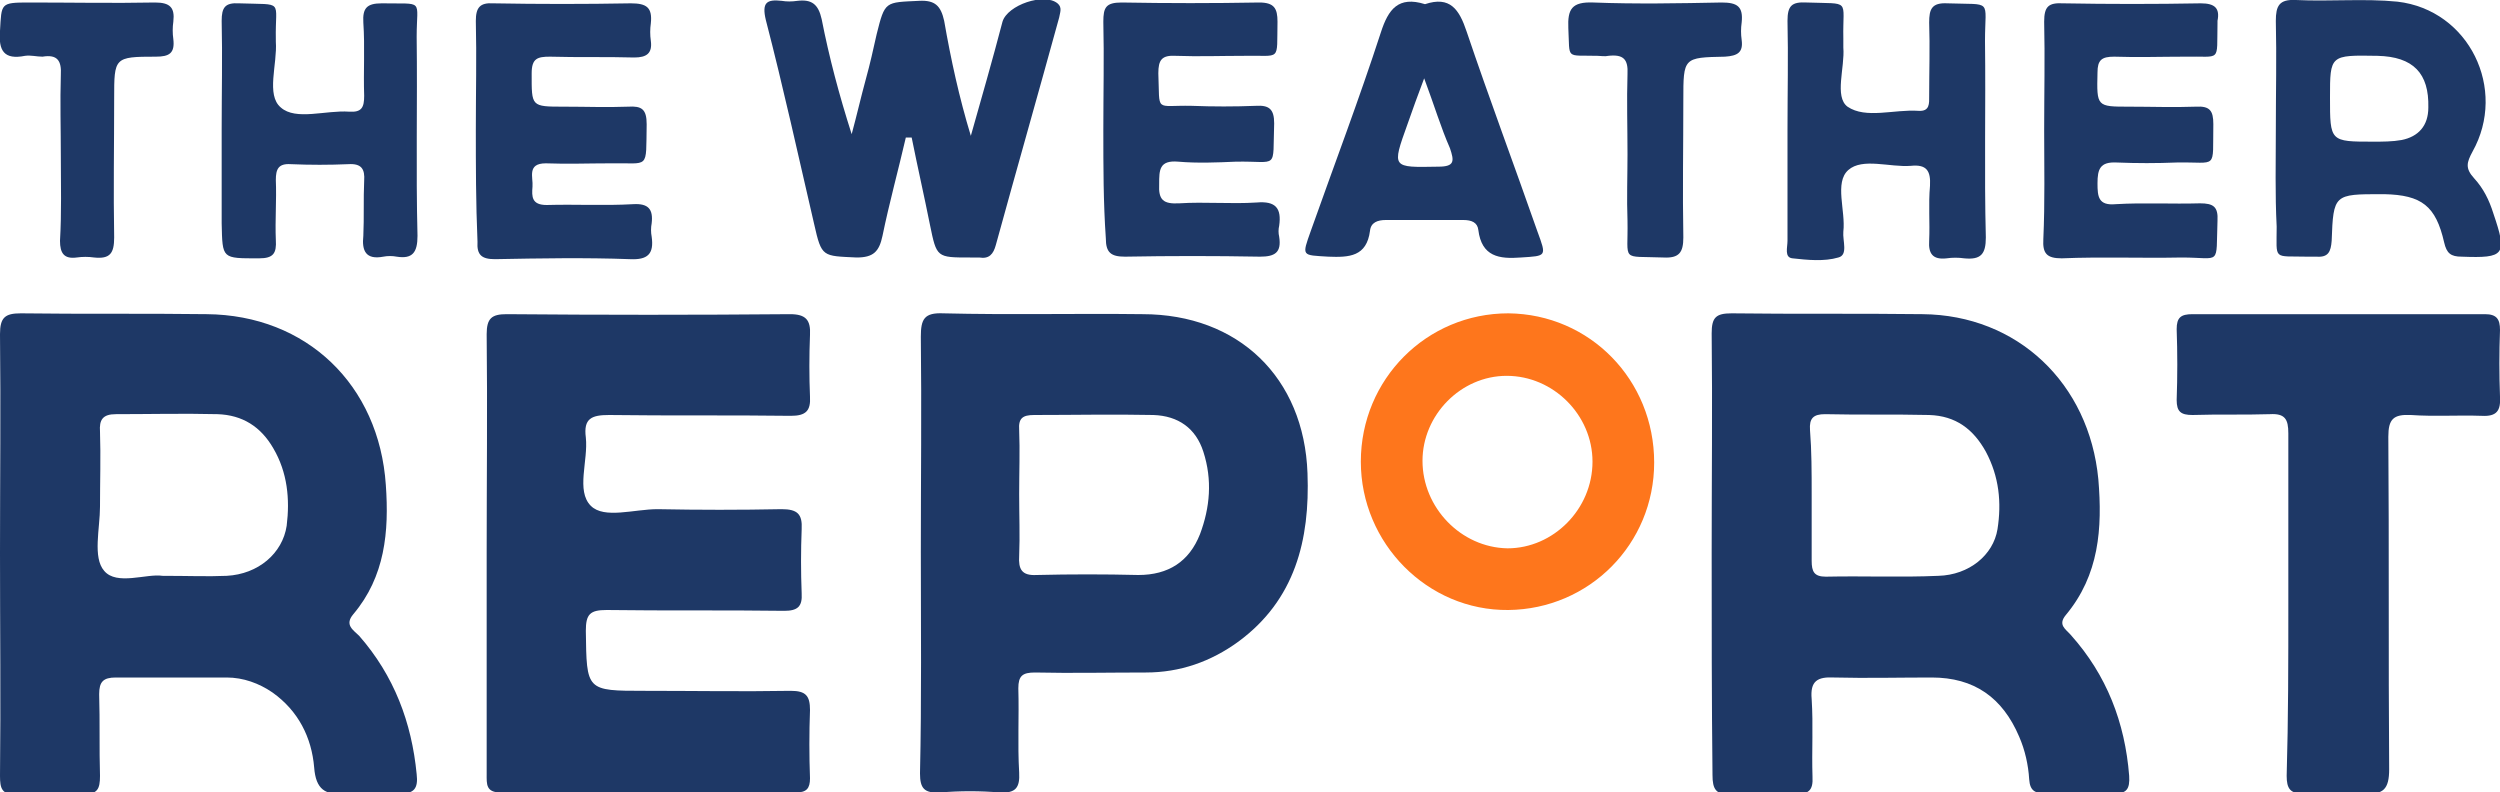
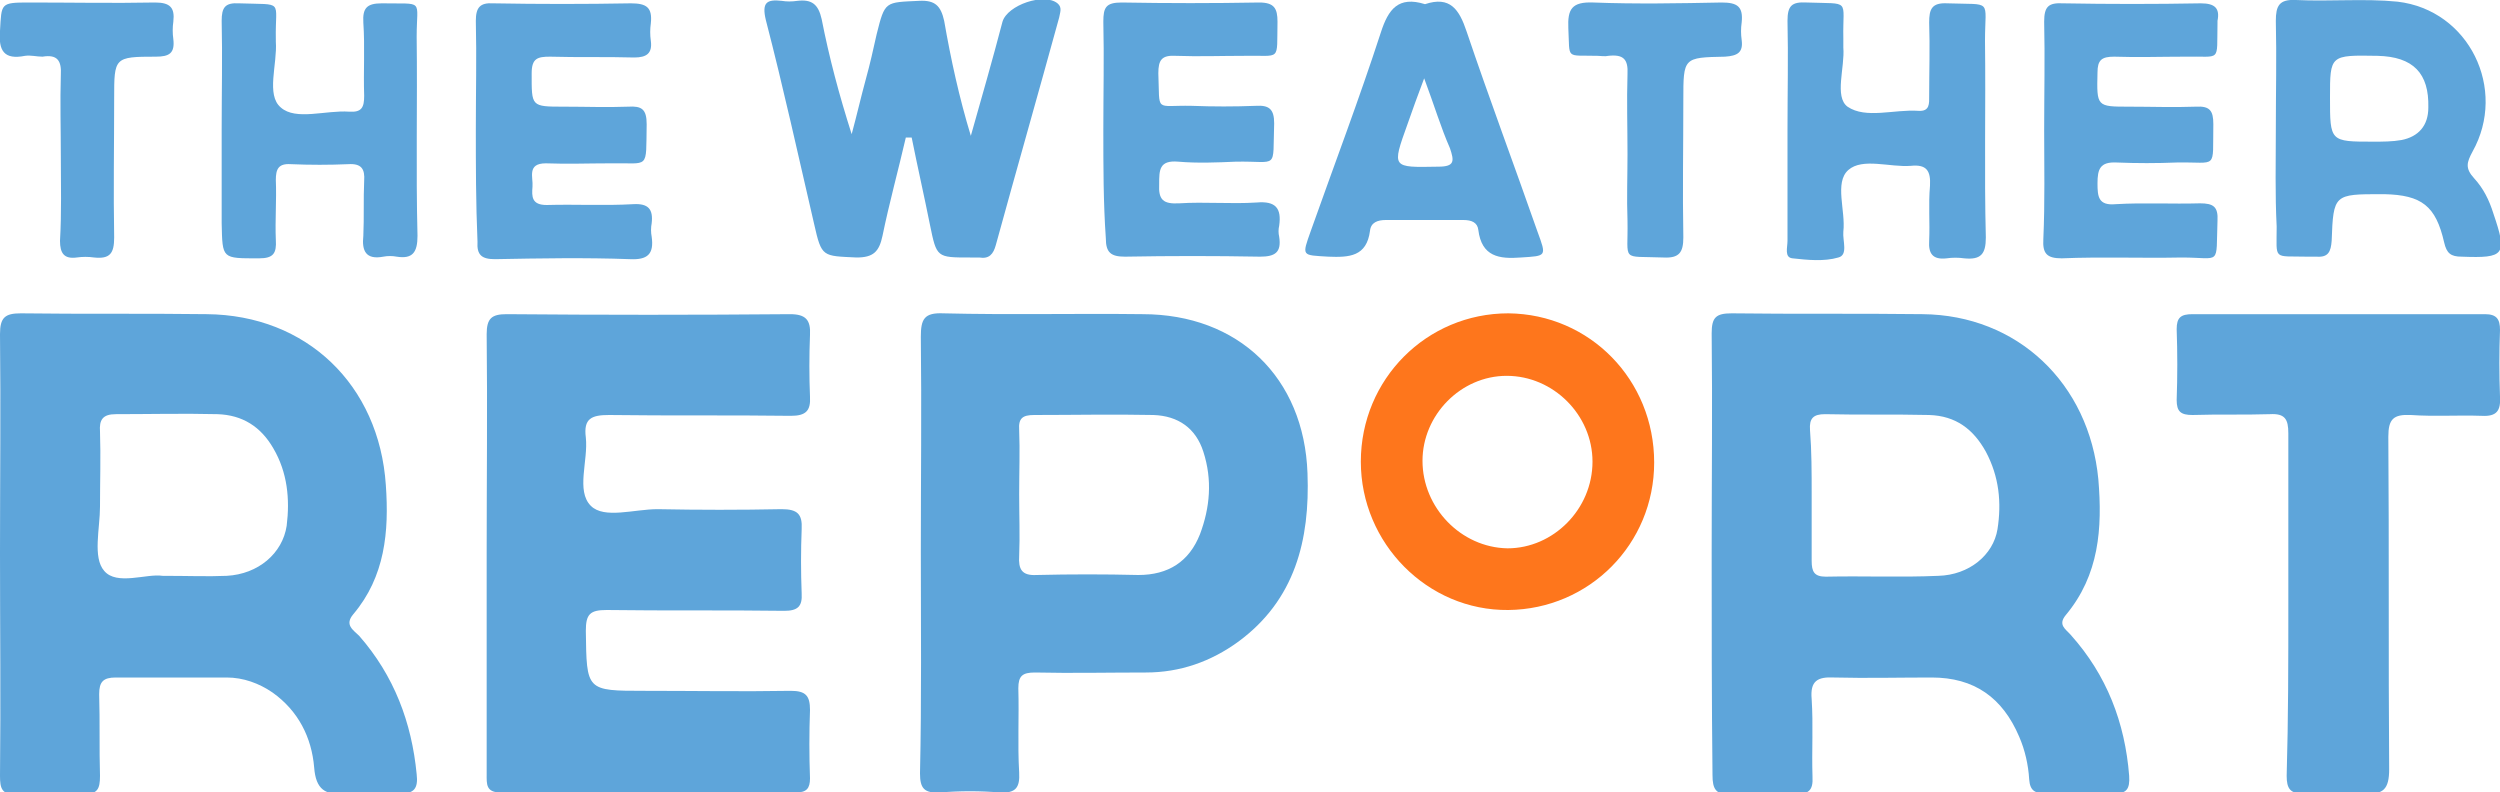
<svg xmlns="http://www.w3.org/2000/svg" version="1.1" id="Layer_1" x="0px" y="0px" viewBox="0 0 300 95" style="enable-background:new 0 0 300 95;" xml:space="preserve">
  <style type="text/css">
- 	.st0{fill:#1E3866;}
+ 	.st0{fill:#5EA5DA;}
	.st1{fill:#FE761C;}
</style>
  <g>
    <path class="st0" d="M205.4,66.3c0-8.8,0.1-17.5,0-26.3c0-1.9,0.5-2.4,2.4-2.4c7.6,0.1,15.2,0,22.9,0.1c11.4,0.1,20,8.3,21.1,19.8   c0.5,5.9,0.1,11.5-3.9,16.3c-1,1.2,0,1.7,0.6,2.4c4.3,4.8,6.5,10.5,7,16.9c0.1,1.6-0.3,2.2-2,2.1c-2.7-0.1-5.3-0.1-8,0   c-1.2,0-1.9-0.2-2-1.7c-0.1-1.7-0.5-3.5-1.2-5.1c-2-4.7-5.4-7.1-10.5-7.1c-3.9,0-7.8,0.1-11.7,0c-2-0.1-2.9,0.4-2.7,2.6   c0.2,3.1,0,6.2,0.1,9.3c0.1,1.7-0.5,2.1-2.1,2.1c-2.6-0.1-5.1-0.1-7.7,0c-1.8,0.1-2.2-0.6-2.2-2.3C205.4,84,205.4,75.2,205.4,66.3z    M217.4,59.3c0,2.7,0,5.3,0,8c0,1.3,0.3,1.9,1.7,1.9c4.5-0.1,9,0.1,13.5-0.1c3.7-0.1,6.6-2.5,7.1-5.6c0.5-3.2,0.2-6.3-1.4-9.3   c-1.5-2.7-3.6-4.3-6.8-4.4c-4.2-0.1-8.3,0-12.5-0.1c-1.4,0-1.9,0.5-1.8,1.9C217.4,54.1,217.4,56.7,217.4,59.3z" />
    <path class="st0" d="M0,66.4c0-8.8,0.1-17.5,0-26.3c0-2,0.6-2.5,2.5-2.5c7.4,0.1,14.9,0,22.3,0.1c12,0.1,20.7,8.5,21.5,20.5   c0.4,5.6-0.1,11-3.9,15.5c-1.1,1.3,0,1.9,0.7,2.6c4.2,4.8,6.3,10.4,6.9,16.6c0.2,1.7-0.3,2.4-2.1,2.3c-2.1-0.2-4.3-0.2-6.4,0   c-2.5,0.3-3.6-0.5-3.8-3.1c-0.3-3.6-1.9-6.8-5-9c-1.6-1.1-3.5-1.8-5.5-1.8c-4.4,0-8.9,0-13.3,0c-1.5,0-2,0.5-2,2   c0.1,3.3,0,6.6,0.1,9.8c0,1.6-0.3,2.2-2,2.2c-2.7-0.1-5.3-0.1-8,0c-1.8,0.1-2-0.7-2-2.2C0.1,84.1,0,75.3,0,66.4z M19.5,69.1   c3.1,0,5.4,0.1,7.7,0c3.8-0.2,6.7-2.7,7.2-6c0.4-3.2,0.1-6.4-1.6-9.3c-1.5-2.6-3.7-4-6.7-4.1c-4.1-0.1-8.2,0-12.2,0   c-1.6,0-2,0.7-1.9,2.1c0.1,3,0,6,0,9c0,2.6-0.9,6.1,0.5,7.7C14,70.3,17.6,68.8,19.5,69.1z" />
    <path class="st0" d="M58.4,66.4c0-8.8,0.1-17.5,0-26.3c0-1.9,0.6-2.4,2.4-2.4c11.3,0.1,22.7,0.1,34,0c1.9,0,2.5,0.7,2.4,2.5   c-0.1,2.5-0.1,5,0,7.4c0.1,1.7-0.5,2.3-2.3,2.3c-7.3-0.1-14.5,0-21.8-0.1c-2.1,0-3.1,0.4-2.8,2.7c0.3,2.8-1.2,6.4,0.6,8.2   c1.6,1.6,5.2,0.4,8,0.4c5,0.1,9.9,0.1,14.9,0c1.9,0,2.5,0.6,2.4,2.4c-0.1,2.6-0.1,5.1,0,7.7c0.1,1.6-0.5,2.1-2.1,2.1   c-7.1-0.1-14.2,0-21.3-0.1c-2,0-2.5,0.5-2.5,2.5c0.1,7.2,0,7.2,7.1,7.2c5.8,0,11.7,0.1,17.5,0c1.8,0,2.3,0.6,2.3,2.3   c-0.1,2.7-0.1,5.5,0,8.2c0,1.2-0.4,1.7-1.7,1.7c-11.8,0-23.6-0.1-35.4,0c-1.8,0-1.7-1-1.7-2.2C58.4,84.1,58.4,75.2,58.4,66.4z" />
    <path class="st0" d="M110.5,66.2c0-8.6,0.1-17.2,0-25.8c0-2.1,0.4-2.9,2.7-2.8c8,0.2,15.9,0,23.9,0.1c11.5,0,19.4,7.6,19.8,19.1   c0.3,8-1.5,15.2-8.3,20.2c-3.3,2.4-7,3.7-11.1,3.7c-4.4,0-8.9,0.1-13.3,0c-1.5,0-2,0.4-2,1.9c0.1,3.4-0.1,6.7,0.1,10.1   c0.1,1.8-0.4,2.5-2.3,2.4c-2.4-0.2-4.8-0.2-7.2,0c-1.9,0.1-2.4-0.5-2.4-2.3C110.6,84,110.5,75.1,110.5,66.2z M122.3,59.3   c0,2.5,0.1,5,0,7.4c-0.1,1.6,0.3,2.4,2.1,2.3c4.1-0.1,8.1-0.1,12.2,0c3.6,0,6.1-1.6,7.4-4.9c1.2-3.2,1.5-6.5,0.4-9.9   c-0.9-2.8-3-4.3-6-4.4c-4.8-0.1-9.5,0-14.3,0c-1.4,0-1.9,0.4-1.8,1.8C122.4,54.1,122.3,56.7,122.3,59.3z" />
    <path class="st0" d="M274.6,72.5c0-6.8,0-13.6,0-20.5c0-1.7-0.4-2.4-2.2-2.3c-3.1,0.1-6.2,0-9.3,0.1c-1.4,0-1.9-0.4-1.9-1.8   c0.1-2.8,0.1-5.7,0-8.5c0-1.4,0.5-1.8,1.9-1.8c11.7,0,23.4,0,35.1,0c1.4,0,1.8,0.6,1.8,1.9c-0.1,2.7-0.1,5.3,0,8   c0.1,1.7-0.4,2.4-2.2,2.3c-2.8-0.1-5.7,0.1-8.5-0.1c-2.1-0.1-2.7,0.5-2.7,2.6c0.1,13.3,0,26.6,0.1,39.9c0,2.4-0.7,3.1-3,2.9   c-2.4-0.2-4.8-0.1-7.2,0c-1.7,0.1-2.1-0.6-2.1-2.1C274.6,86.2,274.6,79.4,274.6,72.5z" />
    <path class="st0" d="M108.7,16.5c-0.9,3.9-2,7.9-2.8,11.8c-0.4,1.9-1.1,2.6-3.1,2.6c-4.1-0.2-4.2,0-5.1-4   c-1.9-8.2-3.7-16.4-5.8-24.5c-0.5-2.1,0.1-2.5,1.9-2.3c0.6,0.1,1.2,0.1,1.9,0c1.7-0.2,2.5,0.4,2.9,2.2c0.9,4.6,2.1,9.1,3.6,13.8   c0.6-2.2,1.1-4.4,1.7-6.6c0.5-1.8,0.9-3.6,1.3-5.4c1-4,1-3.8,5.1-4c1.9-0.1,2.6,0.6,3,2.4c0.8,4.6,1.8,9.2,3.2,13.8   c1.3-4.6,2.6-9.1,3.8-13.7c0.6-2,5-3.5,6.6-2.2c0.6,0.5,0.3,1.1,0.2,1.7c-2.5,9.1-5.1,18.2-7.6,27.3c-0.3,1.1-0.8,1.7-2,1.5   c-0.3,0-0.7,0-1.1,0c-4,0-4,0-4.8-3.9c-0.7-3.5-1.5-7-2.2-10.5C109.1,16.5,108.9,16.5,108.7,16.5z" />
-     <path class="st1" d="M198.5,55.5c0,9.8-7.8,17.6-17.5,17.7c-9.7,0.1-17.7-8-17.7-17.8c0-9.9,7.9-17.8,17.7-17.8   C190.8,37.7,198.5,45.6,198.5,55.5z M191.1,55.4c0-5.6-4.7-10.3-10.3-10.3c-5.5,0-10.1,4.7-10.1,10.2c0,5.6,4.6,10.4,10.2,10.5   C186.4,65.8,191.1,61.1,191.1,55.4z" />
-     <path class="st0" d="M273.1,15.5c0-4.3,0.1-8.7,0-13c0-1.8,0.4-2.6,2.4-2.5c4.1,0.2,8.2-0.2,12.2,0.2c8.6,1,13.2,10.5,9,18   c-0.7,1.3-0.9,2,0.2,3.2c1.1,1.2,1.8,2.6,2.3,4.2c1.7,5,1.4,5.4-3.8,5.2c-1.3,0-1.8-0.4-2.1-1.7c-1-4.4-2.7-5.7-7.2-5.8   c-0.1,0-0.2,0-0.3,0c-5.7,0-5.8,0-6,5.6c-0.1,1.3-0.4,2-1.8,1.9c-0.3,0-0.7,0-1.1,0c-4.2-0.1-3.7,0.5-3.7-3.6   C273,23.3,273.1,19.4,273.1,15.5z M279.6,11.7c0,5.3,0,5.3,5.2,5.3c1.1,0,2.3,0,3.4-0.2c2-0.4,3.2-1.7,3.2-3.9   c0.1-4.1-1.8-6.1-6.1-6.2C279.6,6.6,279.6,6.6,279.6,11.7z" />
+     <path class="st1" d="M198.5,55.5c0,9.8-7.8,17.6-17.5,17.7s-17.7-8-17.7-17.8c0-9.9,7.9-17.8,17.7-17.8   C190.8,37.7,198.5,45.6,198.5,55.5z M191.1,55.4c0-5.6-4.7-10.3-10.3-10.3c-5.5,0-10.1,4.7-10.1,10.2c0,5.6,4.6,10.4,10.2,10.5   C186.4,65.8,191.1,61.1,191.1,55.4z" />
+     <path class="st0" d="M273.1,15.5c0-4.3,0.1-8.7,0-13c0-1.8,0.4-2.6,2.4-2.5c4.1,0.2,8.2-0.2,12.2,0.2c8.6,1,13.2,10.5,9,18   c-0.7,1.3-0.9,2,0.2,3.2s1.8,2.6,2.3,4.2c1.7,5,1.4,5.4-3.8,5.2c-1.3,0-1.8-0.4-2.1-1.7c-1-4.4-2.7-5.7-7.2-5.8c-0.1,0-0.2,0-0.3,0   c-5.7,0-5.8,0-6,5.6c-0.1,1.3-0.4,2-1.8,1.9c-0.3,0-0.7,0-1.1,0c-4.2-0.1-3.7,0.5-3.7-3.6C273,23.3,273.1,19.4,273.1,15.5z    M279.6,11.7c0,5.3,0,5.3,5.2,5.3c1.1,0,2.3,0,3.4-0.2c2-0.4,3.2-1.7,3.2-3.9c0.1-4.1-1.8-6.1-6.1-6.2   C279.6,6.6,279.6,6.6,279.6,11.7z" />
    <path class="st0" d="M57.1,15.5c0-4.3,0.1-8.7,0-13c0-1.6,0.5-2.2,2.1-2.1c5.5,0.1,11,0.1,16.5,0c1.9,0,2.6,0.5,2.4,2.4   c-0.1,0.7-0.1,1.4,0,2.1c0.2,1.5-0.5,2-2,2c-3.4-0.1-6.7,0-10.1-0.1c-1.5,0-2.2,0.2-2.2,2c0,4-0.1,4,3.9,4c2.6,0,5.1,0.1,7.7,0   c1.6-0.1,2.2,0.3,2.2,2.1c-0.1,5.6,0.4,4.6-4.4,4.7c-2.6,0-5.1,0.1-7.7,0c-2.3,0-1.5,1.7-1.6,2.8c-0.1,1.2-0.1,2.2,1.7,2.2   c3.5-0.1,6.9,0.1,10.4-0.1c1.8-0.1,2.4,0.6,2.2,2.3c-0.1,0.5-0.1,1.1,0,1.6c0.3,2.1-0.5,2.8-2.6,2.7c-5.4-0.2-10.8-0.1-16.2,0   c-1.6,0-2.2-0.5-2.1-2.1C57.1,24.3,57.1,19.9,57.1,15.5z" />
-     <path class="st0" d="M214.5,15.5c0-4.3,0.1-8.7,0-13c0-1.8,0.5-2.3,2.3-2.2c5.4,0.2,4.3-0.5,4.4,4.3c0,0.4,0,0.7,0,1.1   c0.2,2.4-1.1,5.9,0.5,7.1c2.2,1.5,5.6,0.3,8.5,0.5c1.4,0.1,1.3-0.9,1.3-1.8c0-2.9,0.1-5.8,0-8.8c0-1.6,0.3-2.4,2.2-2.3   c5.5,0.2,4.5-0.6,4.5,4.5c0.1,7.9-0.1,15.8,0.1,23.6c0,2-0.6,2.7-2.6,2.5c-0.7-0.1-1.4-0.1-2.1,0c-1.7,0.2-2.2-0.6-2.1-2.1   c0.1-2.2-0.1-4.4,0.1-6.6c0.1-1.8-0.4-2.6-2.3-2.4c-2.5,0.2-5.8-1-7.5,0.5c-1.7,1.5-0.3,4.9-0.6,7.4c-0.1,1.1,0.6,2.8-0.6,3.1   c-1.7,0.5-3.7,0.3-5.5,0.1c-1-0.1-0.6-1.3-0.6-2.1C214.5,24.2,214.5,19.9,214.5,15.5z" />
+     <path class="st0" d="M214.5,15.5c0-4.3,0.1-8.7,0-13c0-1.8,0.5-2.3,2.3-2.2c5.4,0.2,4.3-0.5,4.4,4.3c0,0.4,0,0.7,0,1.1   c0.2,2.4-1.1,5.9,0.5,7.1c2.2,1.5,5.6,0.3,8.5,0.5c1.4,0.1,1.3-0.9,1.3-1.8c0-2.9,0.1-5.8,0-8.8c0-1.6,0.3-2.4,2.2-2.3   c5.5,0.2,4.5-0.6,4.5,4.5c0.1,7.9-0.1,15.8,0.1,23.6c0,2-0.6,2.7-2.6,2.5c-0.7-0.1-1.4-0.1-2.1,0c-1.7,0.2-2.2-0.6-2.1-2.1   c0.1-2.2-0.1-4.4,0.1-6.6c0.1-1.8-0.4-2.6-2.3-2.4c-2.5,0.2-5.8-1-7.5,0.5s-0.3,4.9-0.6,7.4c-0.1,1.1,0.6,2.8-0.6,3.1   c-1.7,0.5-3.7,0.3-5.5,0.1c-1-0.1-0.6-1.3-0.6-2.1C214.5,24.2,214.5,19.9,214.5,15.5z" />
    <path class="st0" d="M132.4,15.6c0-4.3,0.1-8.7,0-13c0-1.7,0.3-2.3,2.2-2.3c5.5,0.1,11,0.1,16.5,0c1.8,0,2.2,0.7,2.2,2.3   c-0.1,4.9,0.5,4-4,4.1c-2.7,0-5.5,0.1-8.2,0c-1.7-0.1-2.1,0.5-2.1,2.1c0.2,4.8-0.5,3.8,4,3.9c2.6,0.1,5.1,0.1,7.7,0   c1.6-0.1,2.2,0.4,2.2,2.1c-0.2,5.7,0.6,4.5-4.6,4.6c-2.3,0.1-4.6,0.2-6.9,0c-2.3-0.2-2.3,1-2.3,2.7c-0.1,1.9,0.5,2.4,2.4,2.3   c3.1-0.2,6.2,0.1,9.3-0.1c2.3-0.2,3,0.7,2.7,2.8c-0.1,0.4-0.1,0.9,0,1.3c0.3,1.9-0.5,2.4-2.3,2.4c-5.4-0.1-10.8-0.1-16.2,0   c-1.7,0-2.3-0.5-2.3-2.2C132.4,24.3,132.4,20,132.4,15.6z" />
    <path class="st0" d="M245.3,15.6c0-4.3,0.1-8.7,0-13c0-1.8,0.5-2.3,2.3-2.2c5.5,0.1,11,0.1,16.5,0c1.7,0,2.3,0.6,2,2.1   c0,0.1,0,0.2,0,0.3c-0.1,4.8,0.5,3.9-3.9,4c-2.8,0-5.7,0.1-8.5,0c-1.5,0-2,0.4-2,1.9c-0.1,4.1-0.1,4.1,3.8,4.1c2.7,0,5.3,0.1,8,0   c1.7-0.1,2.1,0.5,2.1,2.1c-0.1,5.6,0.6,4.5-4.4,4.6c-2.4,0.1-4.8,0.1-7.2,0c-2-0.1-2.3,0.8-2.3,2.5c0,1.6,0.1,2.7,2.2,2.5   c3.4-0.2,6.7,0,10.1-0.1c1.6,0,2.2,0.4,2.1,2.1c-0.2,5.5,0.5,4.4-4.3,4.4c-4.8,0.1-9.6-0.1-14.4,0.1c-1.8,0-2.3-0.6-2.2-2.3   C245.4,24.2,245.3,19.9,245.3,15.6z" />
    <path class="st0" d="M171,0.5c3-1,4.1,0.6,5,3.3c2.7,8,5.7,16,8.5,24c1.1,3,1.1,2.9-2,3.1c-2.6,0.2-4.7-0.1-5.1-3.3   c-0.1-0.9-0.8-1.2-1.8-1.2c-3.1,0-6.2,0-9.3,0c-1,0-1.8,0.3-1.9,1.3c-0.4,3.1-2.5,3.2-5,3.1c-3.2-0.2-3.2,0-2.1-3.1   c2.8-7.9,5.8-15.8,8.4-23.8C166.6,1.1,167.8-0.5,171,0.5z M170.9,9.4c-0.8,2.1-1.4,3.8-2,5.5c-1.9,5.3-1.9,5.2,3.7,5.1   c2,0,1.9-0.7,1.4-2.2C172.9,15.3,172.1,12.6,170.9,9.4z" />
-     <path class="st0" d="M26.6,15.5c0-4.3,0.1-8.7,0-13c0-1.6,0.4-2.2,2.1-2.1c5.5,0.2,4.3-0.5,4.4,4.3c0,0.1,0,0.2,0,0.3   c0.2,2.7-1.2,6.4,0.6,7.9c1.8,1.6,5.4,0.3,8.2,0.5c1.5,0.1,1.8-0.5,1.8-1.9c-0.1-2.9,0.1-5.9-0.1-8.8c-0.1-1.7,0.4-2.3,2.2-2.3   C51,0.5,50-0.2,50,4.4c0.1,8-0.1,16,0.1,23.9c0,2-0.6,2.8-2.5,2.5c-0.5-0.1-1.1-0.1-1.6,0c-2.1,0.4-2.6-0.7-2.4-2.5   c0.1-2.2,0-4.4,0.1-6.6c0.1-1.4-0.3-2.1-1.9-2c-2.3,0.1-4.6,0.1-6.9,0c-1.5-0.1-1.8,0.6-1.8,1.9c0.1,2.4-0.1,4.8,0,7.2   c0.1,1.6-0.3,2.2-2,2.2c-4.5,0-4.4,0.1-4.5-4.2C26.6,22.9,26.6,19.2,26.6,15.5z" />
-     <path class="st0" d="M195.3,18.5c0-3.2-0.1-6.4,0-9.6c0.1-1.8-0.5-2.4-2.3-2.2c-0.4,0.1-0.9,0-1.3,0c-3.9-0.1-3.3,0.5-3.5-3.3   c-0.1-2.3,0.4-3.2,3-3.1c5.1,0.2,10.3,0.1,15.4,0c1.9,0,2.6,0.5,2.4,2.4c-0.1,0.7-0.1,1.4,0,2.1c0.2,1.5-0.5,1.9-2,2   C202,6.9,202,6.9,202,12c0,5.5-0.1,11,0,16.5c0,1.8-0.5,2.5-2.4,2.4c-5.2-0.2-4.2,0.6-4.3-4.4C195.2,23.8,195.3,21.2,195.3,18.5z" />
-     <path class="st0" d="M7.3,18.8c0-3.3-0.1-6.6,0-9.8c0.1-1.7-0.4-2.5-2.2-2.2C4.4,6.8,3.7,6.6,3,6.7C0.5,7.2-0.2,6.1,0,3.7   c0.2-3.3,0-3.4,3.5-3.4c5,0,10.1,0.1,15.1,0c1.8,0,2.4,0.6,2.2,2.3c-0.1,0.7-0.1,1.4,0,2.1c0.2,1.7-0.5,2.1-2.1,2.1c-5,0-5,0.1-5,5   c0,5.6-0.1,11.2,0,16.7c0,1.9-0.5,2.6-2.4,2.4c-0.7-0.1-1.4-0.1-2.1,0c-1.5,0.2-2-0.5-2-2C7.4,25.5,7.3,22.1,7.3,18.8z" />
+     <path class="st0" d="M26.6,15.5c0-4.3,0.1-8.7,0-13c0-1.6,0.4-2.2,2.1-2.1c5.5,0.2,4.3-0.5,4.4,4.3c0,0.1,0,0.2,0,0.3   c0.2,2.7-1.2,6.4,0.6,7.9c1.8,1.6,5.4,0.3,8.2,0.5c1.5,0.1,1.8-0.5,1.8-1.9c-0.1-2.9,0.1-5.9-0.1-8.8C43.5,1,44,0.4,45.8,0.4   C51,0.5,50-0.2,50,4.4c0.1,8-0.1,16,0.1,23.9c0,2-0.6,2.8-2.5,2.5c-0.5-0.1-1.1-0.1-1.6,0c-2.1,0.4-2.6-0.7-2.4-2.5   c0.1-2.2,0-4.4,0.1-6.6c0.1-1.4-0.3-2.1-1.9-2c-2.3,0.1-4.6,0.1-6.9,0c-1.5-0.1-1.8,0.6-1.8,1.9c0.1,2.4-0.1,4.8,0,7.2   c0.1,1.6-0.3,2.2-2,2.2c-4.5,0-4.4,0.1-4.5-4.2C26.6,22.9,26.6,19.2,26.6,15.5z" />
+     <path class="st0" d="M195.3,18.5c0-3.2-0.1-6.4,0-9.6c0.1-1.8-0.5-2.4-2.3-2.2c-0.4,0.1-0.9,0-1.3,0c-3.9-0.1-3.3,0.5-3.5-3.3   c-0.1-2.3,0.4-3.2,3-3.1c5.1,0.2,10.3,0.1,15.4,0c1.9,0,2.6,0.5,2.4,2.4c-0.1,0.7-0.1,1.4,0,2.1c0.2,1.5-0.5,1.9-2,2   c-5,0.1-5,0.1-5,5.2c0,5.5-0.1,11,0,16.5c0,1.8-0.5,2.5-2.4,2.4c-5.2-0.2-4.2,0.6-4.3-4.4C195.2,23.8,195.3,21.2,195.3,18.5z" />
+     <path class="st0" d="M7.3,18.8c0-3.3-0.1-6.6,0-9.8c0.1-1.7-0.4-2.5-2.2-2.2C4.4,6.8,3.7,6.6,3,6.7c-2.5,0.5-3.2-0.6-3-3   c0.2-3.3,0-3.4,3.5-3.4c5,0,10.1,0.1,15.1,0c1.8,0,2.4,0.6,2.2,2.3c-0.1,0.7-0.1,1.4,0,2.1c0.2,1.7-0.5,2.1-2.1,2.1c-5,0-5,0.1-5,5   c0,5.6-0.1,11.2,0,16.7c0,1.9-0.5,2.6-2.4,2.4c-0.7-0.1-1.4-0.1-2.1,0c-1.5,0.2-2-0.5-2-2C7.4,25.5,7.3,22.1,7.3,18.8z" />
  </g>
</svg>
